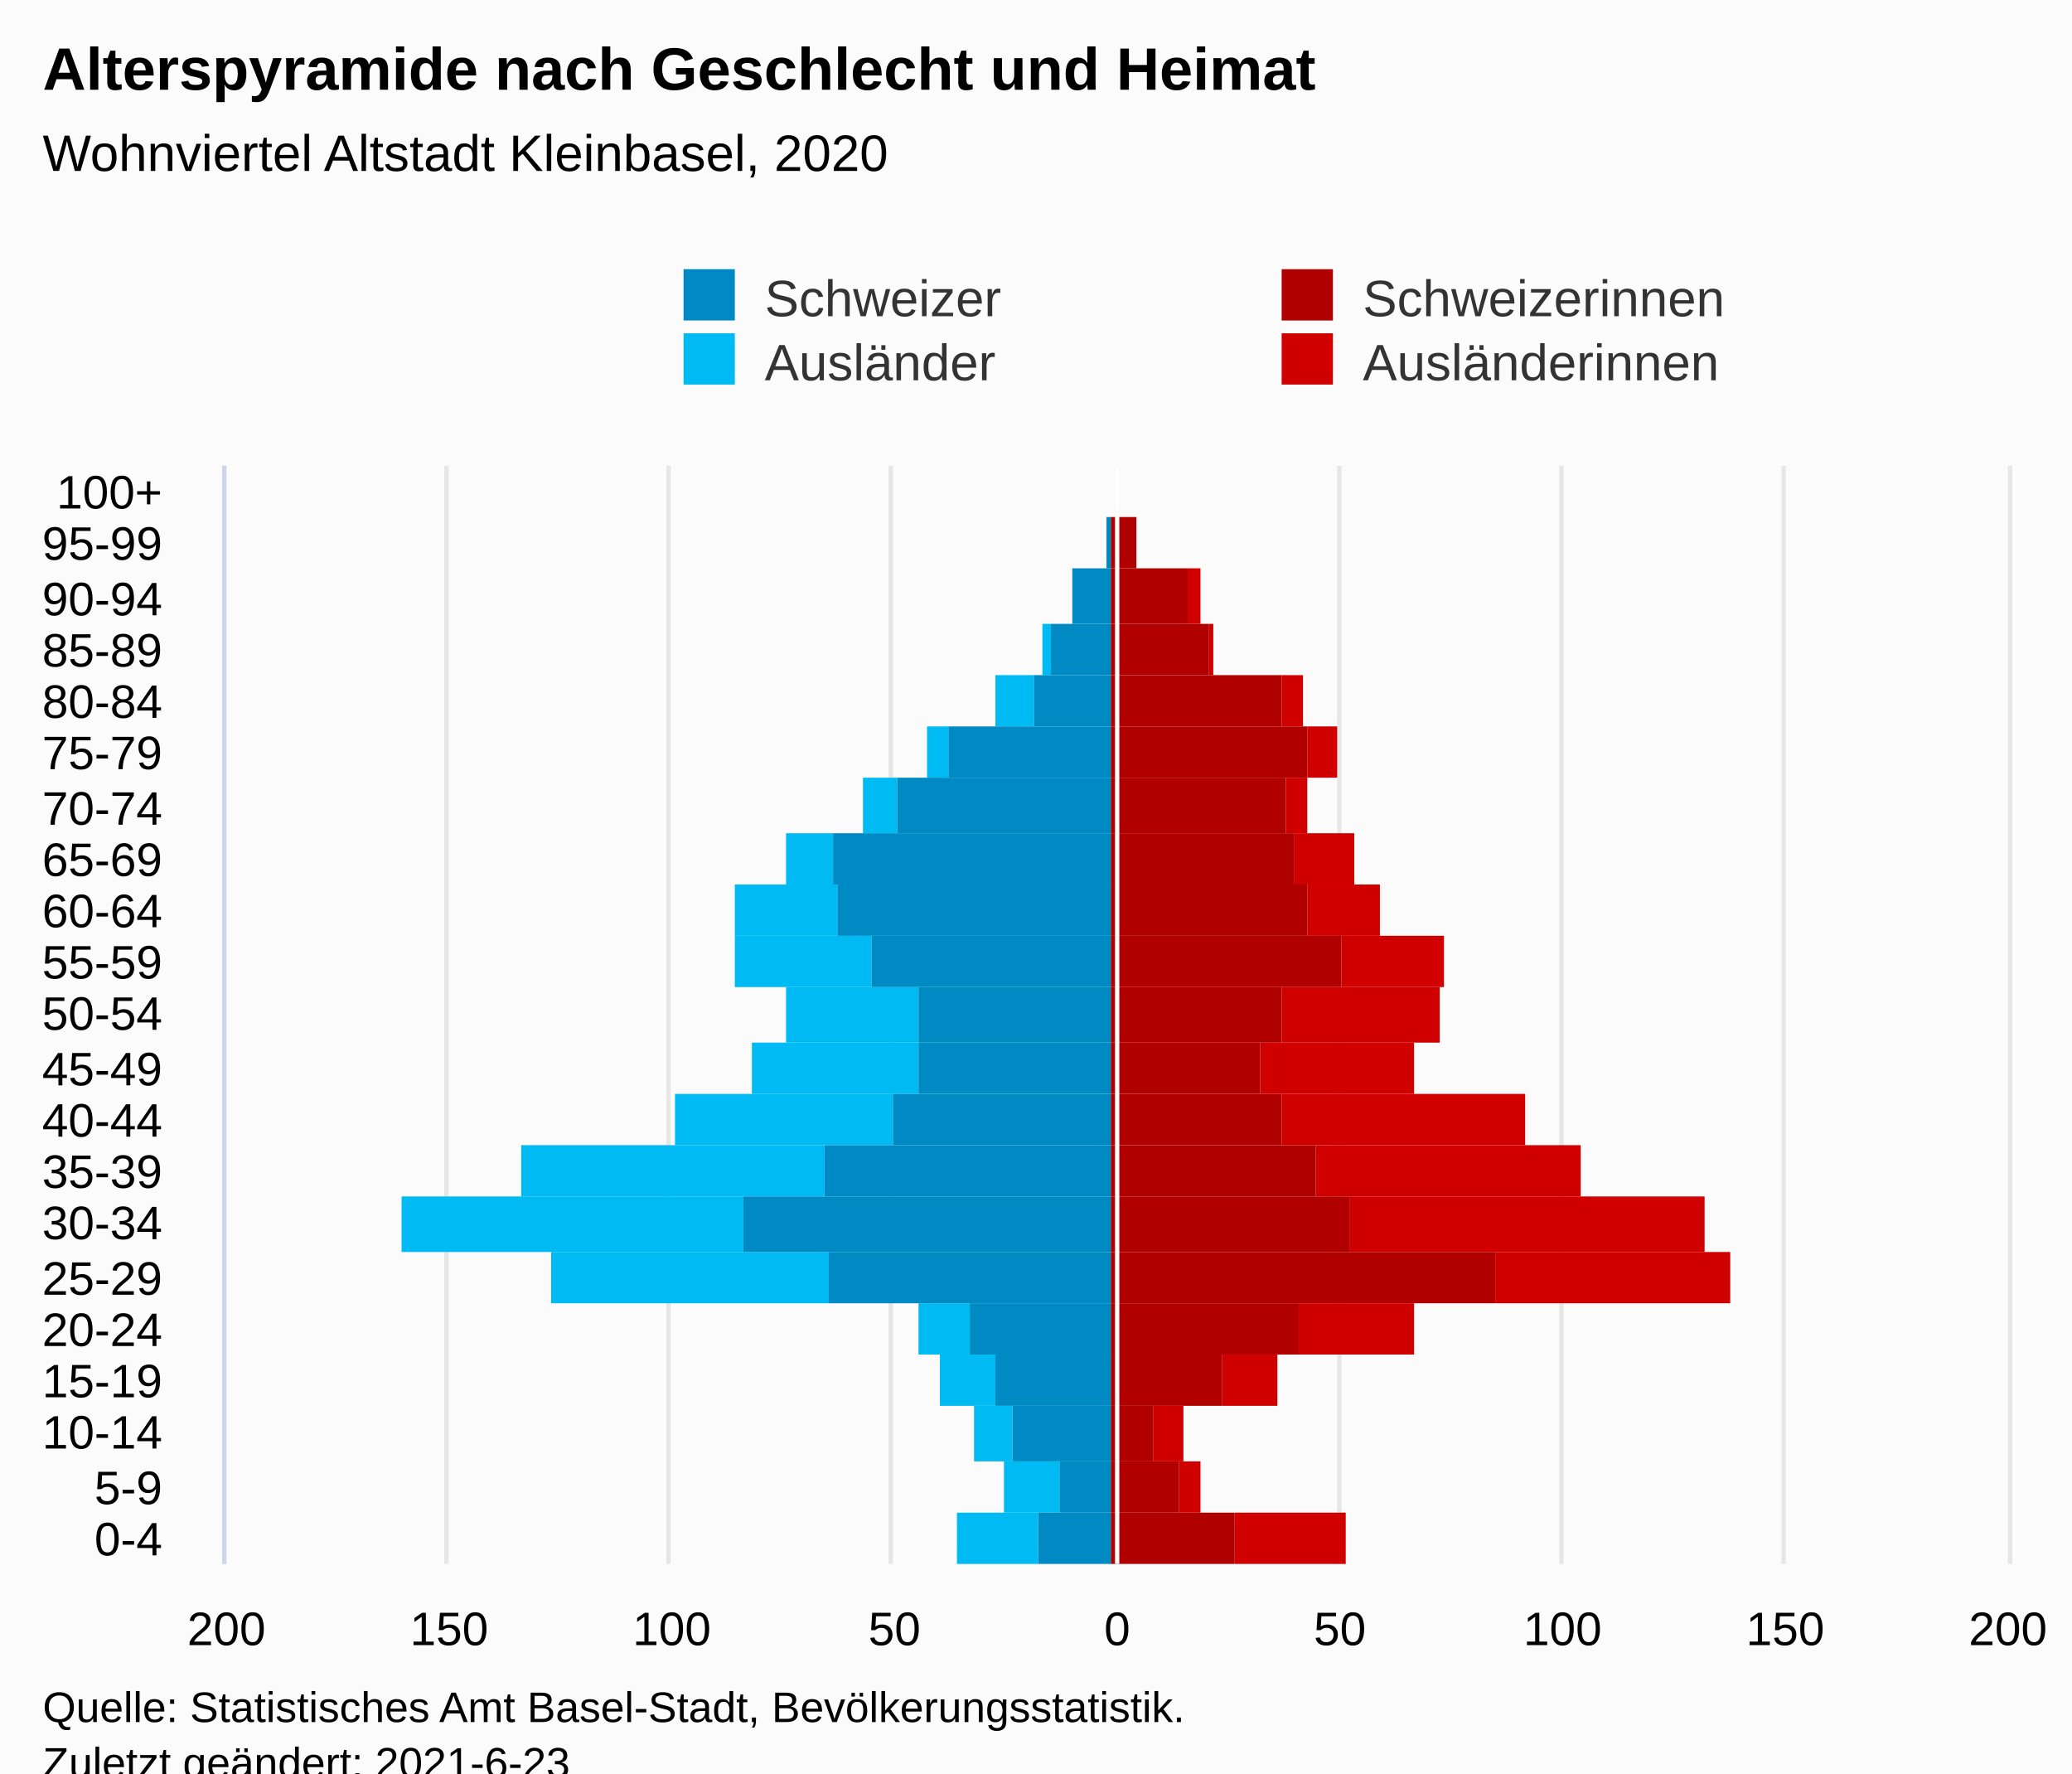
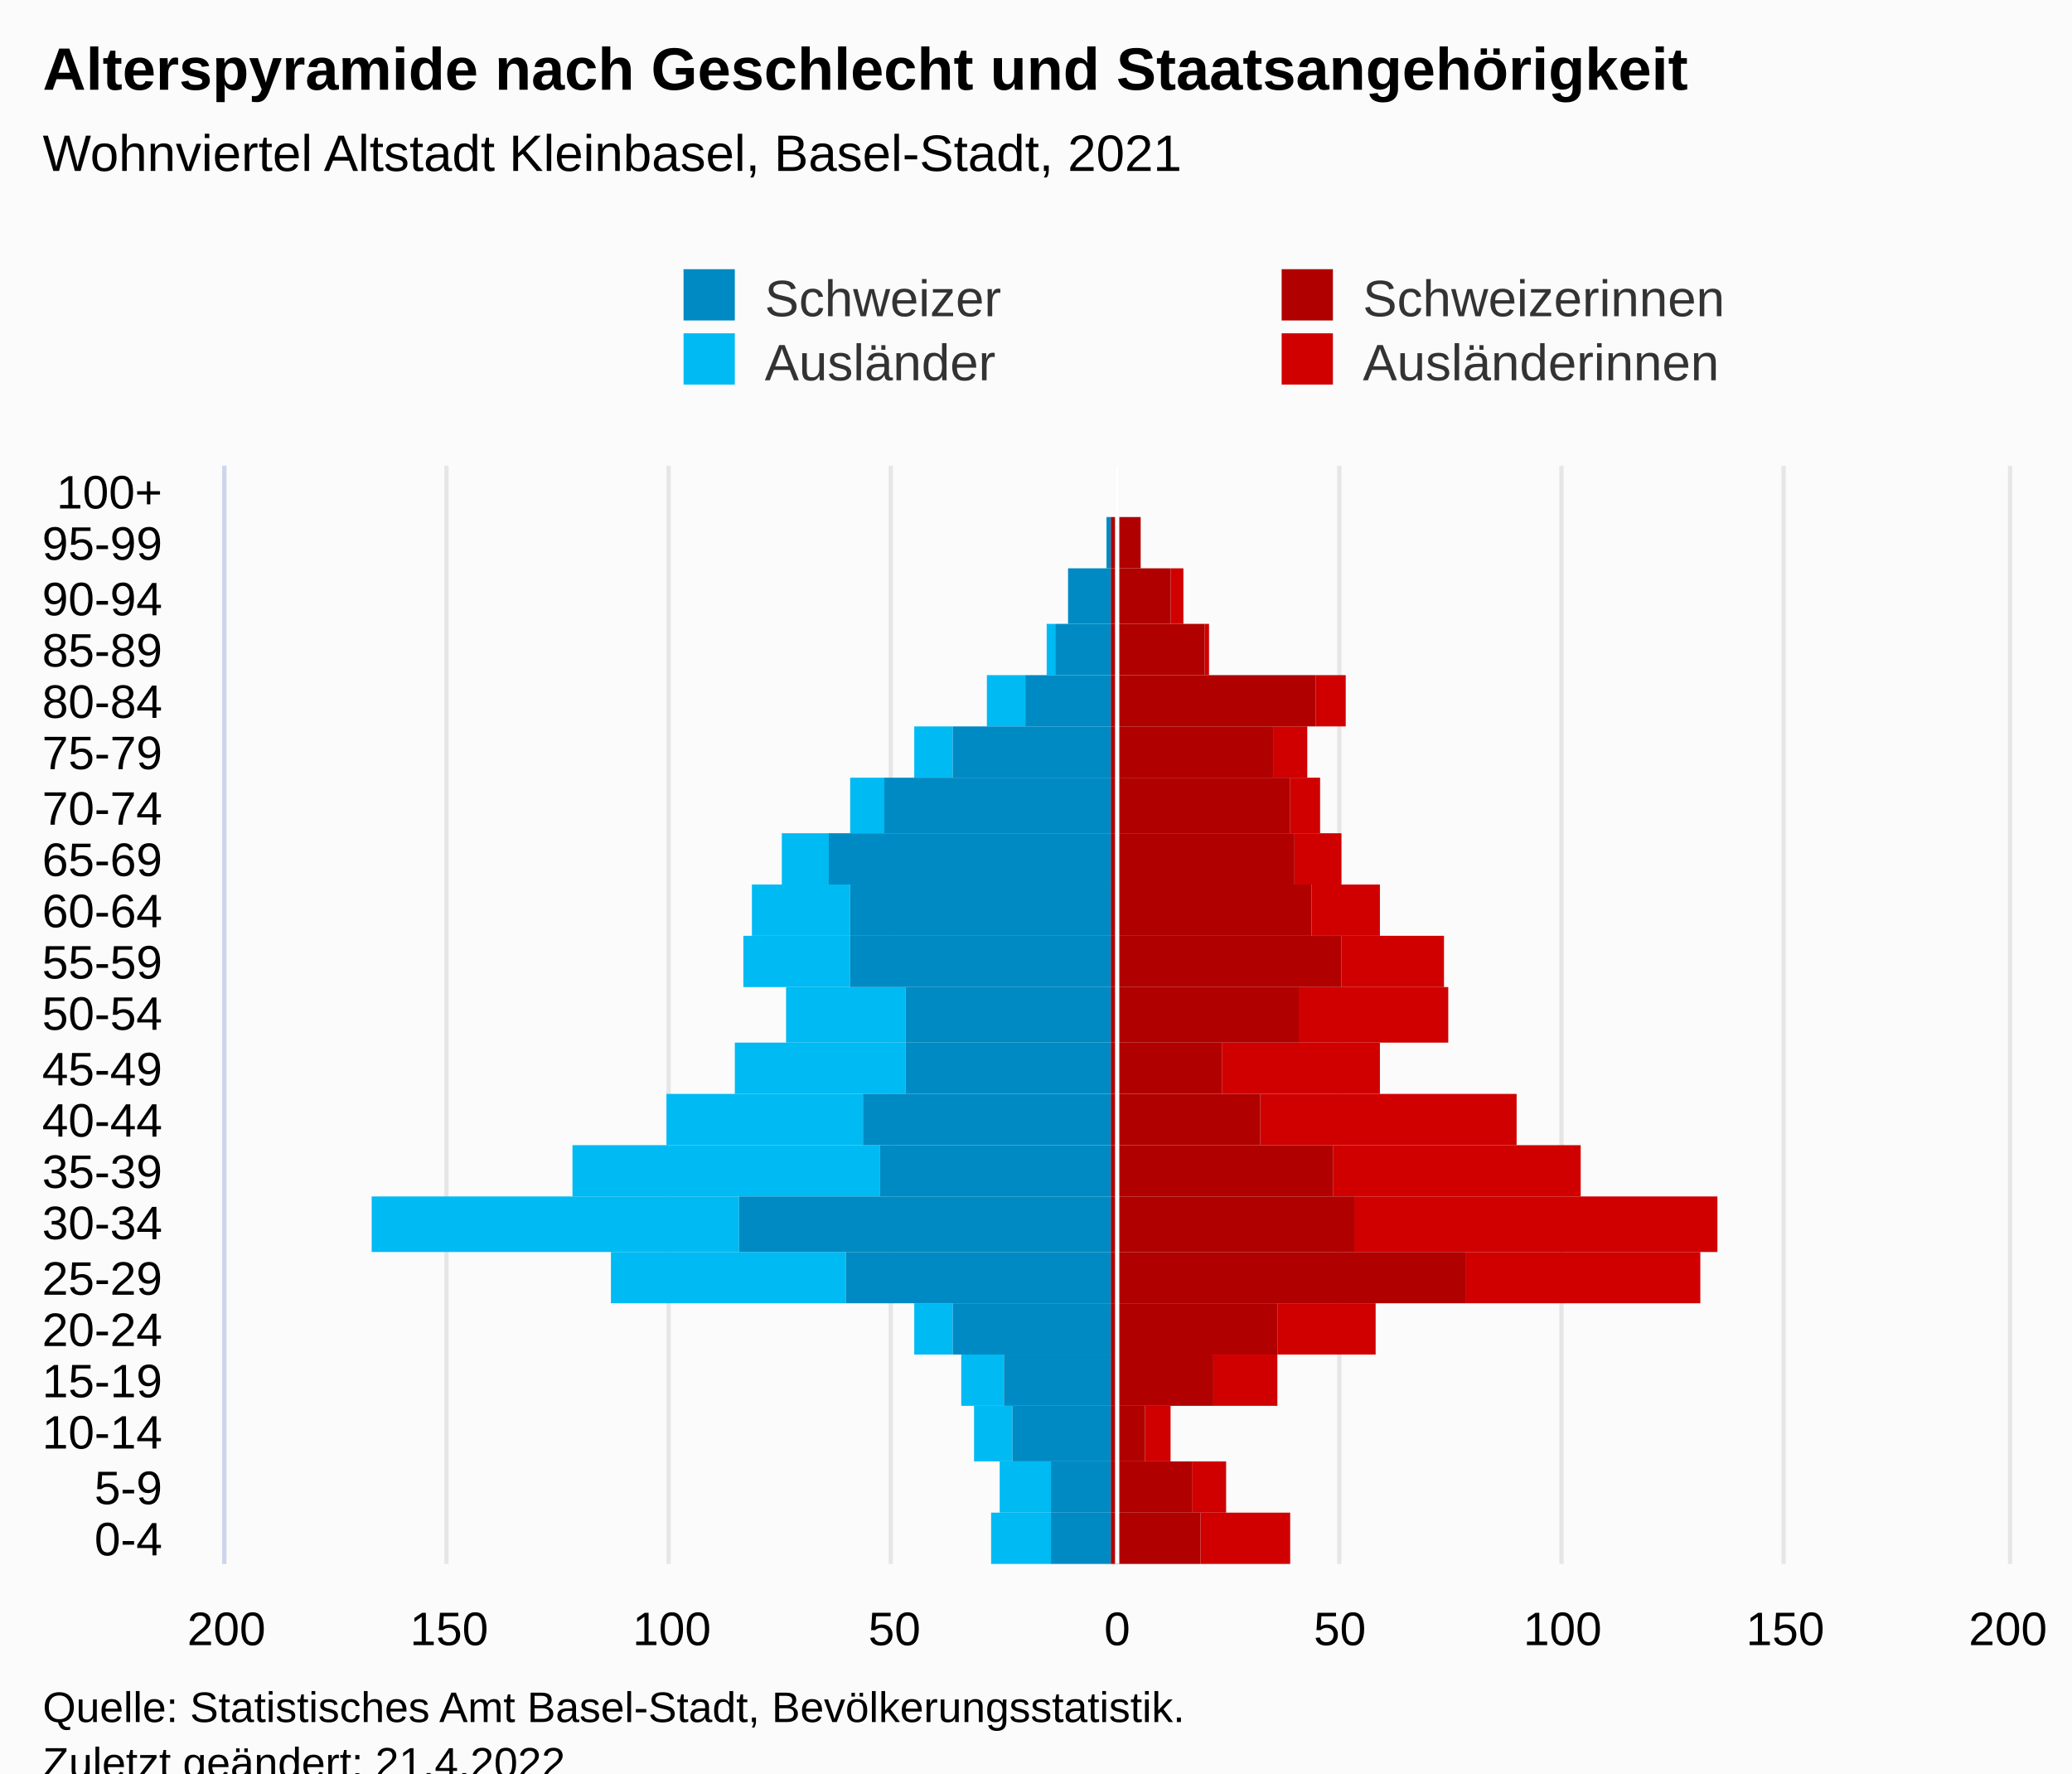
<svg xmlns="http://www.w3.org/2000/svg" version="1.1" class="highcharts-root" style="font-family:Arial;font-size:12px;" viewBox="0 0 485 415">
  <defs>
-     <clipPath id="highcharts-em8gx5x-113-">
+     <clipPath id="highcharts-yhhfsqx-113-">
      <rect x="0" y="0" width="257" height="417" fill="none" />
    </clipPath>
-     <clipPath id="highcharts-em8gx5x-135-">
+     <clipPath id="highcharts-yhhfsqx-135-">
      <rect x="0" y="0" width="257" height="417" fill="none" />
    </clipPath>
-     <clipPath id="highcharts-em8gx5x-220-">
+     <clipPath id="highcharts-yhhfsqx-220-">
      <rect x="53" y="109" width="417" height="257" fill="none" />
    </clipPath>
  </defs>
  <rect fill="#fbfbfb" class="highcharts-background" x="0" y="0" width="485" height="428" rx="0" ry="0" />
  <rect fill="none" class="highcharts-plot-background" x="53" y="109" width="417" height="257" />
  <g class="highcharts-pane-group" data-z-index="0" />
  <g class="highcharts-grid highcharts-xaxis-grid" data-z-index="1">
    <path fill="none" data-z-index="1" class="highcharts-grid-line" d="M 53 354.5 L 470 354.5" opacity="1" />
    <path fill="none" data-z-index="1" class="highcharts-grid-line" d="M 53 342.5 L 470 342.5" opacity="1" />
    <path fill="none" data-z-index="1" class="highcharts-grid-line" d="M 53 329.5 L 470 329.5" opacity="1" />
    <path fill="none" data-z-index="1" class="highcharts-grid-line" d="M 53 317.5 L 470 317.5" opacity="1" />
    <path fill="none" data-z-index="1" class="highcharts-grid-line" d="M 53 305.5 L 470 305.5" opacity="1" />
    <path fill="none" data-z-index="1" class="highcharts-grid-line" d="M 53 293.5 L 470 293.5" opacity="1" />
    <path fill="none" data-z-index="1" class="highcharts-grid-line" d="M 53 280.5 L 470 280.5" opacity="1" />
    <path fill="none" data-z-index="1" class="highcharts-grid-line" d="M 53 268.5 L 470 268.5" opacity="1" />
    <path fill="none" data-z-index="1" class="highcharts-grid-line" d="M 53 256.5 L 470 256.5" opacity="1" />
    <path fill="none" data-z-index="1" class="highcharts-grid-line" d="M 53 244.5 L 470 244.5" opacity="1" />
    <path fill="none" data-z-index="1" class="highcharts-grid-line" d="M 53 231.5 L 470 231.5" opacity="1" />
    <path fill="none" data-z-index="1" class="highcharts-grid-line" d="M 53 219.5 L 470 219.5" opacity="1" />
    <path fill="none" data-z-index="1" class="highcharts-grid-line" d="M 53 207.5 L 470 207.5" opacity="1" />
    <path fill="none" data-z-index="1" class="highcharts-grid-line" d="M 53 195.5 L 470 195.5" opacity="1" />
    <path fill="none" data-z-index="1" class="highcharts-grid-line" d="M 53 182.5 L 470 182.5" opacity="1" />
    <path fill="none" data-z-index="1" class="highcharts-grid-line" d="M 53 170.5 L 470 170.5" opacity="1" />
    <path fill="none" data-z-index="1" class="highcharts-grid-line" d="M 53 158.5 L 470 158.5" opacity="1" />
    <path fill="none" data-z-index="1" class="highcharts-grid-line" d="M 53 146.5 L 470 146.5" opacity="1" />
    <path fill="none" data-z-index="1" class="highcharts-grid-line" d="M 53 133.5 L 470 133.5" opacity="1" />
    <path fill="none" data-z-index="1" class="highcharts-grid-line" d="M 53 121.5 L 470 121.5" opacity="1" />
    <path fill="none" data-z-index="1" class="highcharts-grid-line" d="M 53 109.5 L 470 109.5" opacity="1" />
    <path fill="none" data-z-index="1" class="highcharts-grid-line" d="M 53 366.5 L 470 366.5" opacity="1" />
  </g>
  <g class="highcharts-grid highcharts-yaxis-grid" data-z-index="1">
    <path fill="none" stroke="#e6e6e6" stroke-width="1" data-z-index="1" class="highcharts-grid-line" d="M 261.5 109 L 261.5 366" opacity="1" />
    <path fill="none" stroke="#e6e6e6" stroke-width="1" data-z-index="1" class="highcharts-grid-line" d="M 313.5 109 L 313.5 366" opacity="1" />
    <path fill="none" stroke="#e6e6e6" stroke-width="1" data-z-index="1" class="highcharts-grid-line" d="M 365.5 109 L 365.5 366" opacity="1" />
    <path fill="none" stroke="#e6e6e6" stroke-width="1" data-z-index="1" class="highcharts-grid-line" d="M 417.5 109 L 417.5 366" opacity="1" />
    <path fill="none" stroke="#e6e6e6" stroke-width="1" data-z-index="1" class="highcharts-grid-line" d="M 52.5 109 L 52.5 366" opacity="1" />
    <path fill="none" stroke="#e6e6e6" stroke-width="1" data-z-index="1" class="highcharts-grid-line" d="M 104.5 109 L 104.5 366" opacity="1" />
    <path fill="none" stroke="#e6e6e6" stroke-width="1" data-z-index="1" class="highcharts-grid-line" d="M 156.5 109 L 156.5 366" opacity="1" />
    <path fill="none" stroke="#e6e6e6" stroke-width="1" data-z-index="1" class="highcharts-grid-line" d="M 208.5 109 L 208.5 366" opacity="1" />
    <path fill="none" stroke="#e6e6e6" stroke-width="1" data-z-index="1" class="highcharts-grid-line" d="M 470.5 109 L 470.5 366" opacity="1" />
  </g>
  <rect fill="none" class="highcharts-plot-border" data-z-index="1" x="53" y="109" width="417" height="257" />
  <g class="highcharts-axis highcharts-xaxis" data-z-index="2">
    <path fill="none" class="highcharts-axis-line" stroke="#ccd6eb" stroke-width="1" data-z-index="7" d="M 52.5 109 L 52.5 366" />
  </g>
  <g class="highcharts-axis highcharts-yaxis" data-z-index="2">
    <path fill="none" class="highcharts-axis-line" data-z-index="7" d="M 53 366 L 470 366" />
  </g>
  <g class="highcharts-series-group" data-z-index="3">
-     <g class="highcharts-series highcharts-series-0 highcharts-bar-series" data-z-index="0.1" opacity="1" transform="translate(470,366) rotate(90) scale(-1,1) scale(1 1)" clip-path="url(#highcharts-em8gx5x-135-)" width="417" height="257">
-       <rect x="0" y="155" width="12" height="26" fill="#d00000" opacity="1" class="highcharts-point" />
-       <rect x="12" y="189" width="12" height="5" fill="#d00000" opacity="1" class="highcharts-point" />
-       <rect x="24" y="193" width="13" height="7" fill="#d00000" opacity="1" class="highcharts-point" />
-       <rect x="37" y="171" width="12" height="13" fill="#d00000" opacity="1" class="highcharts-point" />
-       <rect x="49" y="139" width="12" height="27" fill="#d00000" opacity="1" class="highcharts-point" />
-       <rect x="61" y="65" width="12" height="55" fill="#d00000" opacity="1" class="highcharts-point" />
-       <rect x="73" y="71" width="13" height="83" fill="#d00000" opacity="1" class="highcharts-point" />
-       <rect x="86" y="100" width="12" height="62" fill="#d00000" opacity="1" class="highcharts-point" />
-       <rect x="98" y="113" width="12" height="57" fill="#d00000" opacity="1" class="highcharts-point" />
-       <rect x="110" y="139" width="12" height="36" fill="#d00000" opacity="1" class="highcharts-point" />
-       <rect x="122" y="133" width="13" height="37" fill="#d00000" opacity="1" class="highcharts-point" />
+     <g class="highcharts-series highcharts-series-0 highcharts-bar-series" data-z-index="0.1" opacity="1" transform="translate(470,366) rotate(90) scale(-1,1) scale(1 1)" clip-path="url(#highcharts-yhhfsqx-135-)" width="417" height="257">
+       <rect x="0" y="168" width="12" height="21" fill="#d00000" opacity="1" class="highcharts-point" />
+       <rect x="12" y="183" width="12" height="8" fill="#d00000" opacity="1" class="highcharts-point" />
+       <rect x="24" y="196" width="13" height="6" fill="#d00000" opacity="1" class="highcharts-point" />
+       <rect x="37" y="171" width="12" height="15" fill="#d00000" opacity="1" class="highcharts-point" />
+       <rect x="49" y="148" width="12" height="23" fill="#d00000" opacity="1" class="highcharts-point" />
+       <rect x="61" y="72" width="12" height="55" fill="#d00000" opacity="1" class="highcharts-point" />
+       <rect x="73" y="68" width="13" height="85" fill="#d00000" opacity="1" class="highcharts-point" />
+       <rect x="86" y="100" width="12" height="58" fill="#d00000" opacity="1" class="highcharts-point" />
+       <rect x="98" y="115" width="12" height="60" fill="#d00000" opacity="1" class="highcharts-point" />
+       <rect x="110" y="147" width="12" height="37" fill="#d00000" opacity="1" class="highcharts-point" />
+       <rect x="122" y="131" width="13" height="35" fill="#d00000" opacity="1" class="highcharts-point" />
      <rect x="135" y="132" width="12" height="24" fill="#d00000" opacity="1" class="highcharts-point" />
-       <rect x="147" y="147" width="12" height="17" fill="#d00000" opacity="1" class="highcharts-point" />
-       <rect x="159" y="153" width="12" height="14" fill="#d00000" opacity="1" class="highcharts-point" />
-       <rect x="171" y="164" width="13" height="5" fill="#d00000" opacity="1" class="highcharts-point" />
-       <rect x="184" y="157" width="12" height="7" fill="#d00000" opacity="1" class="highcharts-point" />
-       <rect x="196" y="165" width="12" height="5" fill="#d00000" opacity="1" class="highcharts-point" />
-       <rect x="208" y="186" width="12" height="1" fill="#d00000" opacity="1" class="highcharts-point" />
-       <rect x="220" y="189" width="13" height="3" fill="#d00000" opacity="1" class="highcharts-point" />
-       <rect x="233" y="204" width="12" height="0" fill="#d00000" opacity="1" class="highcharts-point" />
+       <rect x="147" y="147" width="12" height="16" fill="#d00000" opacity="1" class="highcharts-point" />
+       <rect x="159" y="156" width="12" height="11" fill="#d00000" opacity="1" class="highcharts-point" />
+       <rect x="171" y="161" width="13" height="7" fill="#d00000" opacity="1" class="highcharts-point" />
+       <rect x="184" y="164" width="12" height="8" fill="#d00000" opacity="1" class="highcharts-point" />
+       <rect x="196" y="155" width="12" height="7" fill="#d00000" opacity="1" class="highcharts-point" />
+       <rect x="208" y="187" width="12" height="1" fill="#d00000" opacity="1" class="highcharts-point" />
+       <rect x="220" y="193" width="13" height="3" fill="#d00000" opacity="1" class="highcharts-point" />
+       <rect x="233" y="203" width="12" height="0" fill="#d00000" opacity="1" class="highcharts-point" />
      <rect x="245" y="210" width="12" height="0" fill="#d00000" opacity="1" class="highcharts-point" />
    </g>
    <g class="highcharts-markers highcharts-series-0 highcharts-bar-series" data-z-index="0.1" opacity="1" transform="translate(470,366) rotate(90) scale(-1,1) scale(1 1)" clip-path="none" />
-     <g class="highcharts-series highcharts-series-1 highcharts-bar-series" data-z-index="0.1" opacity="1" transform="translate(470,366) rotate(90) scale(-1,1) scale(1 1)" clip-path="url(#highcharts-em8gx5x-135-)" width="417" height="257">
-       <rect x="0" y="227" width="12" height="19" fill="#00bAf3" opacity="1" class="highcharts-point highcharts-negative" />
-       <rect x="12" y="222" width="12" height="13" fill="#00bAf3" opacity="1" class="highcharts-point highcharts-negative" />
+     <g class="highcharts-series highcharts-series-1 highcharts-bar-series" data-z-index="0.1" opacity="1" transform="translate(470,366) rotate(90) scale(-1,1) scale(1 1)" clip-path="url(#highcharts-yhhfsqx-135-)" width="417" height="257">
+       <rect x="0" y="224" width="12" height="14" fill="#00bAf3" opacity="1" class="highcharts-point highcharts-negative" />
+       <rect x="12" y="224" width="12" height="12" fill="#00bAf3" opacity="1" class="highcharts-point highcharts-negative" />
      <rect x="24" y="233" width="13" height="9" fill="#00bAf3" opacity="1" class="highcharts-point highcharts-negative" />
-       <rect x="37" y="237" width="12" height="13" fill="#00bAf3" opacity="1" class="highcharts-point highcharts-negative" />
-       <rect x="49" y="243" width="12" height="12" fill="#00bAf3" opacity="1" class="highcharts-point highcharts-negative" />
-       <rect x="61" y="276" width="12" height="65" fill="#00bAf3" opacity="1" class="highcharts-point highcharts-negative" />
-       <rect x="73" y="296" width="13" height="80" fill="#00bAf3" opacity="1" class="highcharts-point highcharts-negative" />
-       <rect x="86" y="277" width="12" height="71" fill="#00bAf3" opacity="1" class="highcharts-point highcharts-negative" />
-       <rect x="98" y="261" width="12" height="51" fill="#00bAf3" opacity="1" class="highcharts-point highcharts-negative" />
-       <rect x="110" y="255" width="12" height="39" fill="#00bAf3" opacity="1" class="highcharts-point highcharts-negative" />
-       <rect x="122" y="255" width="13" height="31" fill="#00bAf3" opacity="1" class="highcharts-point highcharts-negative" />
-       <rect x="135" y="266" width="12" height="32" fill="#00bAf3" opacity="1" class="highcharts-point highcharts-negative" />
-       <rect x="147" y="274" width="12" height="24" fill="#00bAf3" opacity="1" class="highcharts-point highcharts-negative" />
-       <rect x="159" y="275" width="12" height="11" fill="#00bAf3" opacity="1" class="highcharts-point highcharts-negative" />
-       <rect x="171" y="260" width="13" height="8" fill="#00bAf3" opacity="1" class="highcharts-point highcharts-negative" />
-       <rect x="184" y="248" width="12" height="5" fill="#00bAf3" opacity="1" class="highcharts-point highcharts-negative" />
-       <rect x="196" y="228" width="12" height="9" fill="#00bAf3" opacity="1" class="highcharts-point highcharts-negative" />
-       <rect x="208" y="224" width="12" height="2" fill="#00bAf3" opacity="1" class="highcharts-point highcharts-negative" />
+       <rect x="37" y="235" width="12" height="10" fill="#00bAf3" opacity="1" class="highcharts-point highcharts-negative" />
+       <rect x="49" y="247" width="12" height="9" fill="#00bAf3" opacity="1" class="highcharts-point highcharts-negative" />
+       <rect x="61" y="272" width="12" height="55" fill="#00bAf3" opacity="1" class="highcharts-point highcharts-negative" />
+       <rect x="73" y="297" width="13" height="86" fill="#00bAf3" opacity="1" class="highcharts-point highcharts-negative" />
+       <rect x="86" y="264" width="12" height="72" fill="#00bAf3" opacity="1" class="highcharts-point highcharts-negative" />
+       <rect x="98" y="268" width="12" height="46" fill="#00bAf3" opacity="1" class="highcharts-point highcharts-negative" />
+       <rect x="110" y="258" width="12" height="40" fill="#00bAf3" opacity="1" class="highcharts-point highcharts-negative" />
+       <rect x="122" y="258" width="13" height="28" fill="#00bAf3" opacity="1" class="highcharts-point highcharts-negative" />
+       <rect x="135" y="271" width="12" height="25" fill="#00bAf3" opacity="1" class="highcharts-point highcharts-negative" />
+       <rect x="147" y="271" width="12" height="23" fill="#00bAf3" opacity="1" class="highcharts-point highcharts-negative" />
+       <rect x="159" y="276" width="12" height="11" fill="#00bAf3" opacity="1" class="highcharts-point highcharts-negative" />
+       <rect x="171" y="263" width="13" height="8" fill="#00bAf3" opacity="1" class="highcharts-point highcharts-negative" />
+       <rect x="184" y="247" width="12" height="9" fill="#00bAf3" opacity="1" class="highcharts-point highcharts-negative" />
+       <rect x="196" y="230" width="12" height="9" fill="#00bAf3" opacity="1" class="highcharts-point highcharts-negative" />
+       <rect x="208" y="223" width="12" height="2" fill="#00bAf3" opacity="1" class="highcharts-point highcharts-negative" />
      <rect x="220" y="210" width="13" height="0" fill="#00bAf3" opacity="1" class="highcharts-point" />
      <rect x="233" y="210" width="12" height="0" fill="#00bAf3" opacity="1" class="highcharts-point" />
      <rect x="245" y="210" width="12" height="0" fill="#00bAf3" opacity="1" class="highcharts-point" />
    </g>
    <g class="highcharts-markers highcharts-series-1 highcharts-bar-series" data-z-index="0.1" opacity="1" transform="translate(470,366) rotate(90) scale(-1,1) scale(1 1)" clip-path="none" />
-     <g class="highcharts-series highcharts-series-2 highcharts-bar-series" data-z-index="0.1" opacity="1" transform="translate(470,366) rotate(90) scale(-1,1) scale(1 1)" clip-path="url(#highcharts-em8gx5x-135-)" width="417" height="257">
-       <rect x="0" y="181" width="12" height="29" fill="#B00000" opacity="1" class="highcharts-point" />
-       <rect x="12" y="194" width="12" height="16" fill="#B00000" opacity="1" class="highcharts-point" />
-       <rect x="24" y="200" width="13" height="10" fill="#B00000" opacity="1" class="highcharts-point" />
-       <rect x="37" y="184" width="12" height="26" fill="#B00000" opacity="1" class="highcharts-point" />
-       <rect x="49" y="166" width="12" height="44" fill="#B00000" opacity="1" class="highcharts-point" />
-       <rect x="61" y="120" width="12" height="90" fill="#B00000" opacity="1" class="highcharts-point" />
-       <rect x="73" y="154" width="13" height="56" fill="#B00000" opacity="1" class="highcharts-point" />
-       <rect x="86" y="162" width="12" height="48" fill="#B00000" opacity="1" class="highcharts-point" />
-       <rect x="98" y="170" width="12" height="40" fill="#B00000" opacity="1" class="highcharts-point" />
-       <rect x="110" y="175" width="12" height="35" fill="#B00000" opacity="1" class="highcharts-point" />
-       <rect x="122" y="170" width="13" height="40" fill="#B00000" opacity="1" class="highcharts-point" />
+     <g class="highcharts-series highcharts-series-2 highcharts-bar-series" data-z-index="0.1" opacity="1" transform="translate(470,366) rotate(90) scale(-1,1) scale(1 1)" clip-path="url(#highcharts-yhhfsqx-135-)" width="417" height="257">
+       <rect x="0" y="189" width="12" height="21" fill="#B00000" opacity="1" class="highcharts-point" />
+       <rect x="12" y="191" width="12" height="19" fill="#B00000" opacity="1" class="highcharts-point" />
+       <rect x="24" y="202" width="13" height="8" fill="#B00000" opacity="1" class="highcharts-point" />
+       <rect x="37" y="186" width="12" height="24" fill="#B00000" opacity="1" class="highcharts-point" />
+       <rect x="49" y="171" width="12" height="39" fill="#B00000" opacity="1" class="highcharts-point" />
+       <rect x="61" y="127" width="12" height="83" fill="#B00000" opacity="1" class="highcharts-point" />
+       <rect x="73" y="153" width="13" height="57" fill="#B00000" opacity="1" class="highcharts-point" />
+       <rect x="86" y="158" width="12" height="52" fill="#B00000" opacity="1" class="highcharts-point" />
+       <rect x="98" y="175" width="12" height="35" fill="#B00000" opacity="1" class="highcharts-point" />
+       <rect x="110" y="184" width="12" height="26" fill="#B00000" opacity="1" class="highcharts-point" />
+       <rect x="122" y="166" width="13" height="44" fill="#B00000" opacity="1" class="highcharts-point" />
      <rect x="135" y="156" width="12" height="54" fill="#B00000" opacity="1" class="highcharts-point" />
-       <rect x="147" y="164" width="12" height="46" fill="#B00000" opacity="1" class="highcharts-point" />
+       <rect x="147" y="163" width="12" height="47" fill="#B00000" opacity="1" class="highcharts-point" />
      <rect x="159" y="167" width="12" height="43" fill="#B00000" opacity="1" class="highcharts-point" />
-       <rect x="171" y="169" width="13" height="41" fill="#B00000" opacity="1" class="highcharts-point" />
-       <rect x="184" y="164" width="12" height="46" fill="#B00000" opacity="1" class="highcharts-point" />
-       <rect x="196" y="170" width="12" height="40" fill="#B00000" opacity="1" class="highcharts-point" />
-       <rect x="208" y="187" width="12" height="23" fill="#B00000" opacity="1" class="highcharts-point" />
-       <rect x="220" y="192" width="13" height="18" fill="#B00000" opacity="1" class="highcharts-point" />
-       <rect x="233" y="204" width="12" height="6" fill="#B00000" opacity="1" class="highcharts-point" />
+       <rect x="171" y="168" width="13" height="42" fill="#B00000" opacity="1" class="highcharts-point" />
+       <rect x="184" y="172" width="12" height="38" fill="#B00000" opacity="1" class="highcharts-point" />
+       <rect x="196" y="162" width="12" height="48" fill="#B00000" opacity="1" class="highcharts-point" />
+       <rect x="208" y="188" width="12" height="22" fill="#B00000" opacity="1" class="highcharts-point" />
+       <rect x="220" y="196" width="13" height="14" fill="#B00000" opacity="1" class="highcharts-point" />
+       <rect x="233" y="203" width="12" height="7" fill="#B00000" opacity="1" class="highcharts-point" />
      <rect x="245" y="210" width="12" height="0" fill="#B00000" opacity="1" class="highcharts-point" />
    </g>
    <g class="highcharts-markers highcharts-series-2 highcharts-bar-series" data-z-index="0.1" opacity="1" transform="translate(470,366) rotate(90) scale(-1,1) scale(1 1)" clip-path="none" />
-     <g class="highcharts-series highcharts-series-3 highcharts-bar-series" data-z-index="0.1" opacity="1" transform="translate(470,366) rotate(90) scale(-1,1) scale(1 1)" clip-path="url(#highcharts-em8gx5x-135-)" width="417" height="257">
-       <rect x="0" y="210" width="12" height="17" fill="#008AC3" opacity="1" class="highcharts-point highcharts-negative" />
-       <rect x="12" y="210" width="12" height="12" fill="#008AC3" opacity="1" class="highcharts-point highcharts-negative" />
+     <g class="highcharts-series highcharts-series-3 highcharts-bar-series" data-z-index="0.1" opacity="1" transform="translate(470,366) rotate(90) scale(-1,1) scale(1 1)" clip-path="url(#highcharts-yhhfsqx-135-)" width="417" height="257">
+       <rect x="0" y="210" width="12" height="14" fill="#008AC3" opacity="1" class="highcharts-point highcharts-negative" />
+       <rect x="12" y="210" width="12" height="14" fill="#008AC3" opacity="1" class="highcharts-point highcharts-negative" />
      <rect x="24" y="210" width="13" height="23" fill="#008AC3" opacity="1" class="highcharts-point highcharts-negative" />
-       <rect x="37" y="210" width="12" height="27" fill="#008AC3" opacity="1" class="highcharts-point highcharts-negative" />
-       <rect x="49" y="210" width="12" height="33" fill="#008AC3" opacity="1" class="highcharts-point highcharts-negative" />
-       <rect x="61" y="210" width="12" height="66" fill="#008AC3" opacity="1" class="highcharts-point highcharts-negative" />
-       <rect x="73" y="210" width="13" height="86" fill="#008AC3" opacity="1" class="highcharts-point highcharts-negative" />
-       <rect x="86" y="210" width="12" height="67" fill="#008AC3" opacity="1" class="highcharts-point highcharts-negative" />
-       <rect x="98" y="210" width="12" height="51" fill="#008AC3" opacity="1" class="highcharts-point highcharts-negative" />
-       <rect x="110" y="210" width="12" height="45" fill="#008AC3" opacity="1" class="highcharts-point highcharts-negative" />
-       <rect x="122" y="210" width="13" height="45" fill="#008AC3" opacity="1" class="highcharts-point highcharts-negative" />
-       <rect x="135" y="210" width="12" height="56" fill="#008AC3" opacity="1" class="highcharts-point highcharts-negative" />
-       <rect x="147" y="210" width="12" height="64" fill="#008AC3" opacity="1" class="highcharts-point highcharts-negative" />
-       <rect x="159" y="210" width="12" height="65" fill="#008AC3" opacity="1" class="highcharts-point highcharts-negative" />
-       <rect x="171" y="210" width="13" height="50" fill="#008AC3" opacity="1" class="highcharts-point highcharts-negative" />
-       <rect x="184" y="210" width="12" height="38" fill="#008AC3" opacity="1" class="highcharts-point highcharts-negative" />
-       <rect x="196" y="210" width="12" height="18" fill="#008AC3" opacity="1" class="highcharts-point highcharts-negative" />
-       <rect x="208" y="210" width="12" height="14" fill="#008AC3" opacity="1" class="highcharts-point highcharts-negative" />
-       <rect x="220" y="210" width="13" height="9" fill="#008AC3" opacity="1" class="highcharts-point highcharts-negative" />
+       <rect x="37" y="210" width="12" height="25" fill="#008AC3" opacity="1" class="highcharts-point highcharts-negative" />
+       <rect x="49" y="210" width="12" height="37" fill="#008AC3" opacity="1" class="highcharts-point highcharts-negative" />
+       <rect x="61" y="210" width="12" height="62" fill="#008AC3" opacity="1" class="highcharts-point highcharts-negative" />
+       <rect x="73" y="210" width="13" height="87" fill="#008AC3" opacity="1" class="highcharts-point highcharts-negative" />
+       <rect x="86" y="210" width="12" height="54" fill="#008AC3" opacity="1" class="highcharts-point highcharts-negative" />
+       <rect x="98" y="210" width="12" height="58" fill="#008AC3" opacity="1" class="highcharts-point highcharts-negative" />
+       <rect x="110" y="210" width="12" height="48" fill="#008AC3" opacity="1" class="highcharts-point highcharts-negative" />
+       <rect x="122" y="210" width="13" height="48" fill="#008AC3" opacity="1" class="highcharts-point highcharts-negative" />
+       <rect x="135" y="210" width="12" height="61" fill="#008AC3" opacity="1" class="highcharts-point highcharts-negative" />
+       <rect x="147" y="210" width="12" height="61" fill="#008AC3" opacity="1" class="highcharts-point highcharts-negative" />
+       <rect x="159" y="210" width="12" height="66" fill="#008AC3" opacity="1" class="highcharts-point highcharts-negative" />
+       <rect x="171" y="210" width="13" height="53" fill="#008AC3" opacity="1" class="highcharts-point highcharts-negative" />
+       <rect x="184" y="210" width="12" height="37" fill="#008AC3" opacity="1" class="highcharts-point highcharts-negative" />
+       <rect x="196" y="210" width="12" height="20" fill="#008AC3" opacity="1" class="highcharts-point highcharts-negative" />
+       <rect x="208" y="210" width="12" height="13" fill="#008AC3" opacity="1" class="highcharts-point highcharts-negative" />
+       <rect x="220" y="210" width="13" height="10" fill="#008AC3" opacity="1" class="highcharts-point highcharts-negative" />
      <rect x="233" y="210" width="12" height="1" fill="#008AC3" opacity="1" class="highcharts-point highcharts-negative" />
      <rect x="245" y="210" width="12" height="0" fill="#008AC3" opacity="1" class="highcharts-point" />
    </g>
    <g class="highcharts-markers highcharts-series-3 highcharts-bar-series" data-z-index="0.1" opacity="1" transform="translate(470,366) rotate(90) scale(-1,1) scale(1 1)" clip-path="none" />
-     <g class="highcharts-series highcharts-series-4 highcharts-bar-series highcharts-color-0" visibility="hidden" data-z-index="0.1" opacity="1" transform="translate(470,366) rotate(90) scale(-1,1) scale(1 1)" clip-path="url(#highcharts-em8gx5x-135-)" />
+     <g class="highcharts-series highcharts-series-4 highcharts-bar-series highcharts-color-0" visibility="hidden" data-z-index="0.1" opacity="1" transform="translate(470,366) rotate(90) scale(-1,1) scale(1 1)" clip-path="url(#highcharts-yhhfsqx-135-)" />
    <g class="highcharts-markers highcharts-series-4 highcharts-bar-series highcharts-color-0" visibility="hidden" data-z-index="0.1" opacity="1" transform="translate(470,366) rotate(90) scale(-1,1) scale(1 1)" clip-path="none" />
  </g>
  <text x="10" text-anchor="start" class="highcharts-title" data-z-index="4" style="color:#000000;font-size:14px;font-weight:bold;fill:#000000;" y="21">
-     <tspan>Alterspyramide nach Geschlecht und Heimat</tspan>
+     <tspan>Alterspyramide nach Geschlecht und Staatsangehörigkeit</tspan>
  </text>
  <text x="10" text-anchor="start" class="highcharts-subtitle" data-z-index="4" style="color:#000000;font-size:12px;font-weight:normal;font-family:Arial;fill:#000000;" y="40">
-     <tspan>Wohnviertel Altstadt Kleinbasel, 2020</tspan>
+     <tspan>Wohnviertel Altstadt Kleinbasel, Basel-Stadt, 2021</tspan>
  </text>
  <text x="10" text-anchor="start" class="highcharts-caption" data-z-index="4" style="color:#666666;fill:#666666;" y="400" />
  <g class="highcharts-plot-lines-4" data-z-index="4">
    <path fill="none" class="highcharts-plot-line " stroke="white" stroke-width="1" d="M 261.5 109 L 261.5 366" />
  </g>
  <g class="highcharts-legend" data-z-index="7" transform="translate(150,56)">
    <rect fill="none" class="highcharts-legend-box" rx="0" ry="0" x="0" y="0" width="276" height="41" visibility="visible" />
    <g data-z-index="1">
      <g>
        <g class="highcharts-legend-item highcharts-bar-series highcharts-color-undefined highcharts-series-3" data-z-index="1" transform="translate(8,3)">
          <text x="21" style="color:#333333;cursor:pointer;font-size:12px;font-weight:normal;fill:#333333;" text-anchor="start" data-z-index="2" y="15">
            <tspan>Schweizer</tspan>
          </text>
          <rect x="2" y="4" width="12" height="12" fill="#008AC3" class="highcharts-point" data-z-index="3" />
        </g>
        <g class="highcharts-legend-item highcharts-bar-series highcharts-color-undefined highcharts-series-2" data-z-index="1" transform="translate(148,3)">
          <text x="21" y="15" style="color:#333333;cursor:pointer;font-size:12px;font-weight:normal;fill:#333333;" text-anchor="start" data-z-index="2">
            <tspan>Schweizerinnen</tspan>
          </text>
          <rect x="2" y="4" width="12" height="12" fill="#B00000" class="highcharts-point" data-z-index="3" />
        </g>
        <g class="highcharts-legend-item highcharts-bar-series highcharts-color-undefined highcharts-series-1" data-z-index="1" transform="translate(8,18)">
          <text x="21" y="15" style="color:#333333;cursor:pointer;font-size:12px;font-weight:normal;fill:#333333;" text-anchor="start" data-z-index="2">
            <tspan>Ausländer</tspan>
          </text>
          <rect x="2" y="4" width="12" height="12" fill="#00bAf3" class="highcharts-point" data-z-index="3" />
        </g>
        <g class="highcharts-legend-item highcharts-bar-series highcharts-color-undefined highcharts-series-0" data-z-index="1" transform="translate(148,18)">
          <text x="21" y="15" style="color:#333333;cursor:pointer;font-size:12px;font-weight:normal;fill:#333333;" text-anchor="start" data-z-index="2">
            <tspan>Ausländerinnen</tspan>
          </text>
          <rect x="2" y="4" width="12" height="12" fill="#d00000" class="highcharts-point" data-z-index="3" />
        </g>
      </g>
    </g>
  </g>
  <g class="highcharts-axis-labels highcharts-xaxis-labels" data-z-index="7">
    <text x="38" style="color:#000000;cursor:default;font-size:11px;fill:#000000;" text-anchor="end" transform="translate(0,0)" y="364" opacity="1">0-4</text>
    <text x="38" style="color:#000000;cursor:default;font-size:11px;fill:#000000;" text-anchor="end" transform="translate(0,0)" y="352" opacity="1">5-9</text>
    <text x="38" style="color:#000000;cursor:default;font-size:11px;fill:#000000;" text-anchor="end" transform="translate(0,0)" y="339" opacity="1">10-14</text>
    <text x="38" style="color:#000000;cursor:default;font-size:11px;fill:#000000;" text-anchor="end" transform="translate(0,0)" y="327" opacity="1">15-19</text>
    <text x="38" style="color:#000000;cursor:default;font-size:11px;fill:#000000;" text-anchor="end" transform="translate(0,0)" y="315" opacity="1">20-24</text>
    <text x="38" style="color:#000000;cursor:default;font-size:11px;fill:#000000;" text-anchor="end" transform="translate(0,0)" y="303" opacity="1">25-29</text>
    <text x="38" style="color:#000000;cursor:default;font-size:11px;fill:#000000;" text-anchor="end" transform="translate(0,0)" y="290" opacity="1">30-34</text>
    <text x="38" style="color:#000000;cursor:default;font-size:11px;fill:#000000;" text-anchor="end" transform="translate(0,0)" y="278" opacity="1">35-39</text>
    <text x="38" style="color:#000000;cursor:default;font-size:11px;fill:#000000;" text-anchor="end" transform="translate(0,0)" y="266" opacity="1">40-44</text>
    <text x="38" style="color:#000000;cursor:default;font-size:11px;fill:#000000;" text-anchor="end" transform="translate(0,0)" y="254" opacity="1">45-49</text>
    <text x="38" style="color:#000000;cursor:default;font-size:11px;fill:#000000;" text-anchor="end" transform="translate(0,0)" y="241" opacity="1">50-54</text>
    <text x="38" style="color:#000000;cursor:default;font-size:11px;fill:#000000;" text-anchor="end" transform="translate(0,0)" y="229" opacity="1">55-59</text>
    <text x="38" style="color:#000000;cursor:default;font-size:11px;fill:#000000;" text-anchor="end" transform="translate(0,0)" y="217" opacity="1">60-64</text>
    <text x="38" style="color:#000000;cursor:default;font-size:11px;fill:#000000;" text-anchor="end" transform="translate(0,0)" y="205" opacity="1">65-69</text>
    <text x="38" style="color:#000000;cursor:default;font-size:11px;fill:#000000;" text-anchor="end" transform="translate(0,0)" y="193" opacity="1">70-74</text>
    <text x="38" style="color:#000000;cursor:default;font-size:11px;fill:#000000;" text-anchor="end" transform="translate(0,0)" y="180" opacity="1">75-79</text>
    <text x="38" style="color:#000000;cursor:default;font-size:11px;fill:#000000;" text-anchor="end" transform="translate(0,0)" y="168" opacity="1">80-84</text>
    <text x="38" style="color:#000000;cursor:default;font-size:11px;fill:#000000;" text-anchor="end" transform="translate(0,0)" y="156" opacity="1">85-89</text>
    <text x="38" style="color:#000000;cursor:default;font-size:11px;fill:#000000;" text-anchor="end" transform="translate(0,0)" y="144" opacity="1">90-94</text>
    <text x="38" style="color:#000000;cursor:default;font-size:11px;fill:#000000;" text-anchor="end" transform="translate(0,0)" y="131" opacity="1">95-99</text>
    <text x="38" style="color:#000000;cursor:default;font-size:11px;fill:#000000;" text-anchor="end" transform="translate(0,0)" y="119" opacity="1">100+</text>
  </g>
  <g class="highcharts-axis-labels highcharts-yaxis-labels" data-z-index="7">
    <text x="261.5" style="color:#000000;cursor:default;font-size:11px;fill:#000000;" text-anchor="middle" transform="translate(0,0)" y="385" opacity="1">0</text>
+     <text x="365.75" style="color:#000000;cursor:default;font-size:11px;fill:#000000;" text-anchor="middle" transform="translate(0,0)" y="385" opacity="1">100</text>
    <text x="313.625" style="color:#000000;cursor:default;font-size:11px;fill:#000000;" text-anchor="middle" transform="translate(0,0)" y="385" opacity="1">50</text>
-     <text x="365.75" style="color:#000000;cursor:default;font-size:11px;fill:#000000;" text-anchor="middle" transform="translate(0,0)" y="385" opacity="1">100</text>
    <text x="417.875" style="color:#000000;cursor:default;font-size:11px;fill:#000000;" text-anchor="middle" transform="translate(0,0)" y="385" opacity="1">150</text>
    <text x="53" style="color:#000000;cursor:default;font-size:11px;fill:#000000;" text-anchor="middle" transform="translate(0,0)" y="385" opacity="1">200</text>
    <text x="105.125" style="color:#000000;cursor:default;font-size:11px;fill:#000000;" text-anchor="middle" transform="translate(0,0)" y="385" opacity="1">150</text>
    <text x="157.25" style="color:#000000;cursor:default;font-size:11px;fill:#000000;" text-anchor="middle" transform="translate(0,0)" y="385" opacity="1">100</text>
    <text x="209.375" style="color:#000000;cursor:default;font-size:11px;fill:#000000;" text-anchor="middle" transform="translate(0,0)" y="385" opacity="1">50</text>
    <text x="470" style="color:#000000;cursor:default;font-size:11px;fill:#000000;" text-anchor="middle" transform="translate(0,0)" y="385" opacity="1">200</text>
  </g>
  <text x="10" class="highcharts-credits" text-anchor="start" data-z-index="8" style="cursor:default;color:#000000;font-size:10px;fill:#000000;" y="403">
    <tspan>Quelle: Statistisches Amt Basel-Stadt, Bevölkerungsstatistik.</tspan>
-     <tspan x="10" dy="13">Zuletzt geändert: 2021-6-23</tspan>
+     <tspan x="10" dy="13">Zuletzt geändert: 21.4.2022</tspan>
  </text>
-   <g class="highcharts-control-points" data-z-index="99" clip-path="url(#highcharts-em8gx5x-220-)" />
+   <g class="highcharts-control-points" data-z-index="99" clip-path="url(#highcharts-yhhfsqx-220-)" />
</svg>
